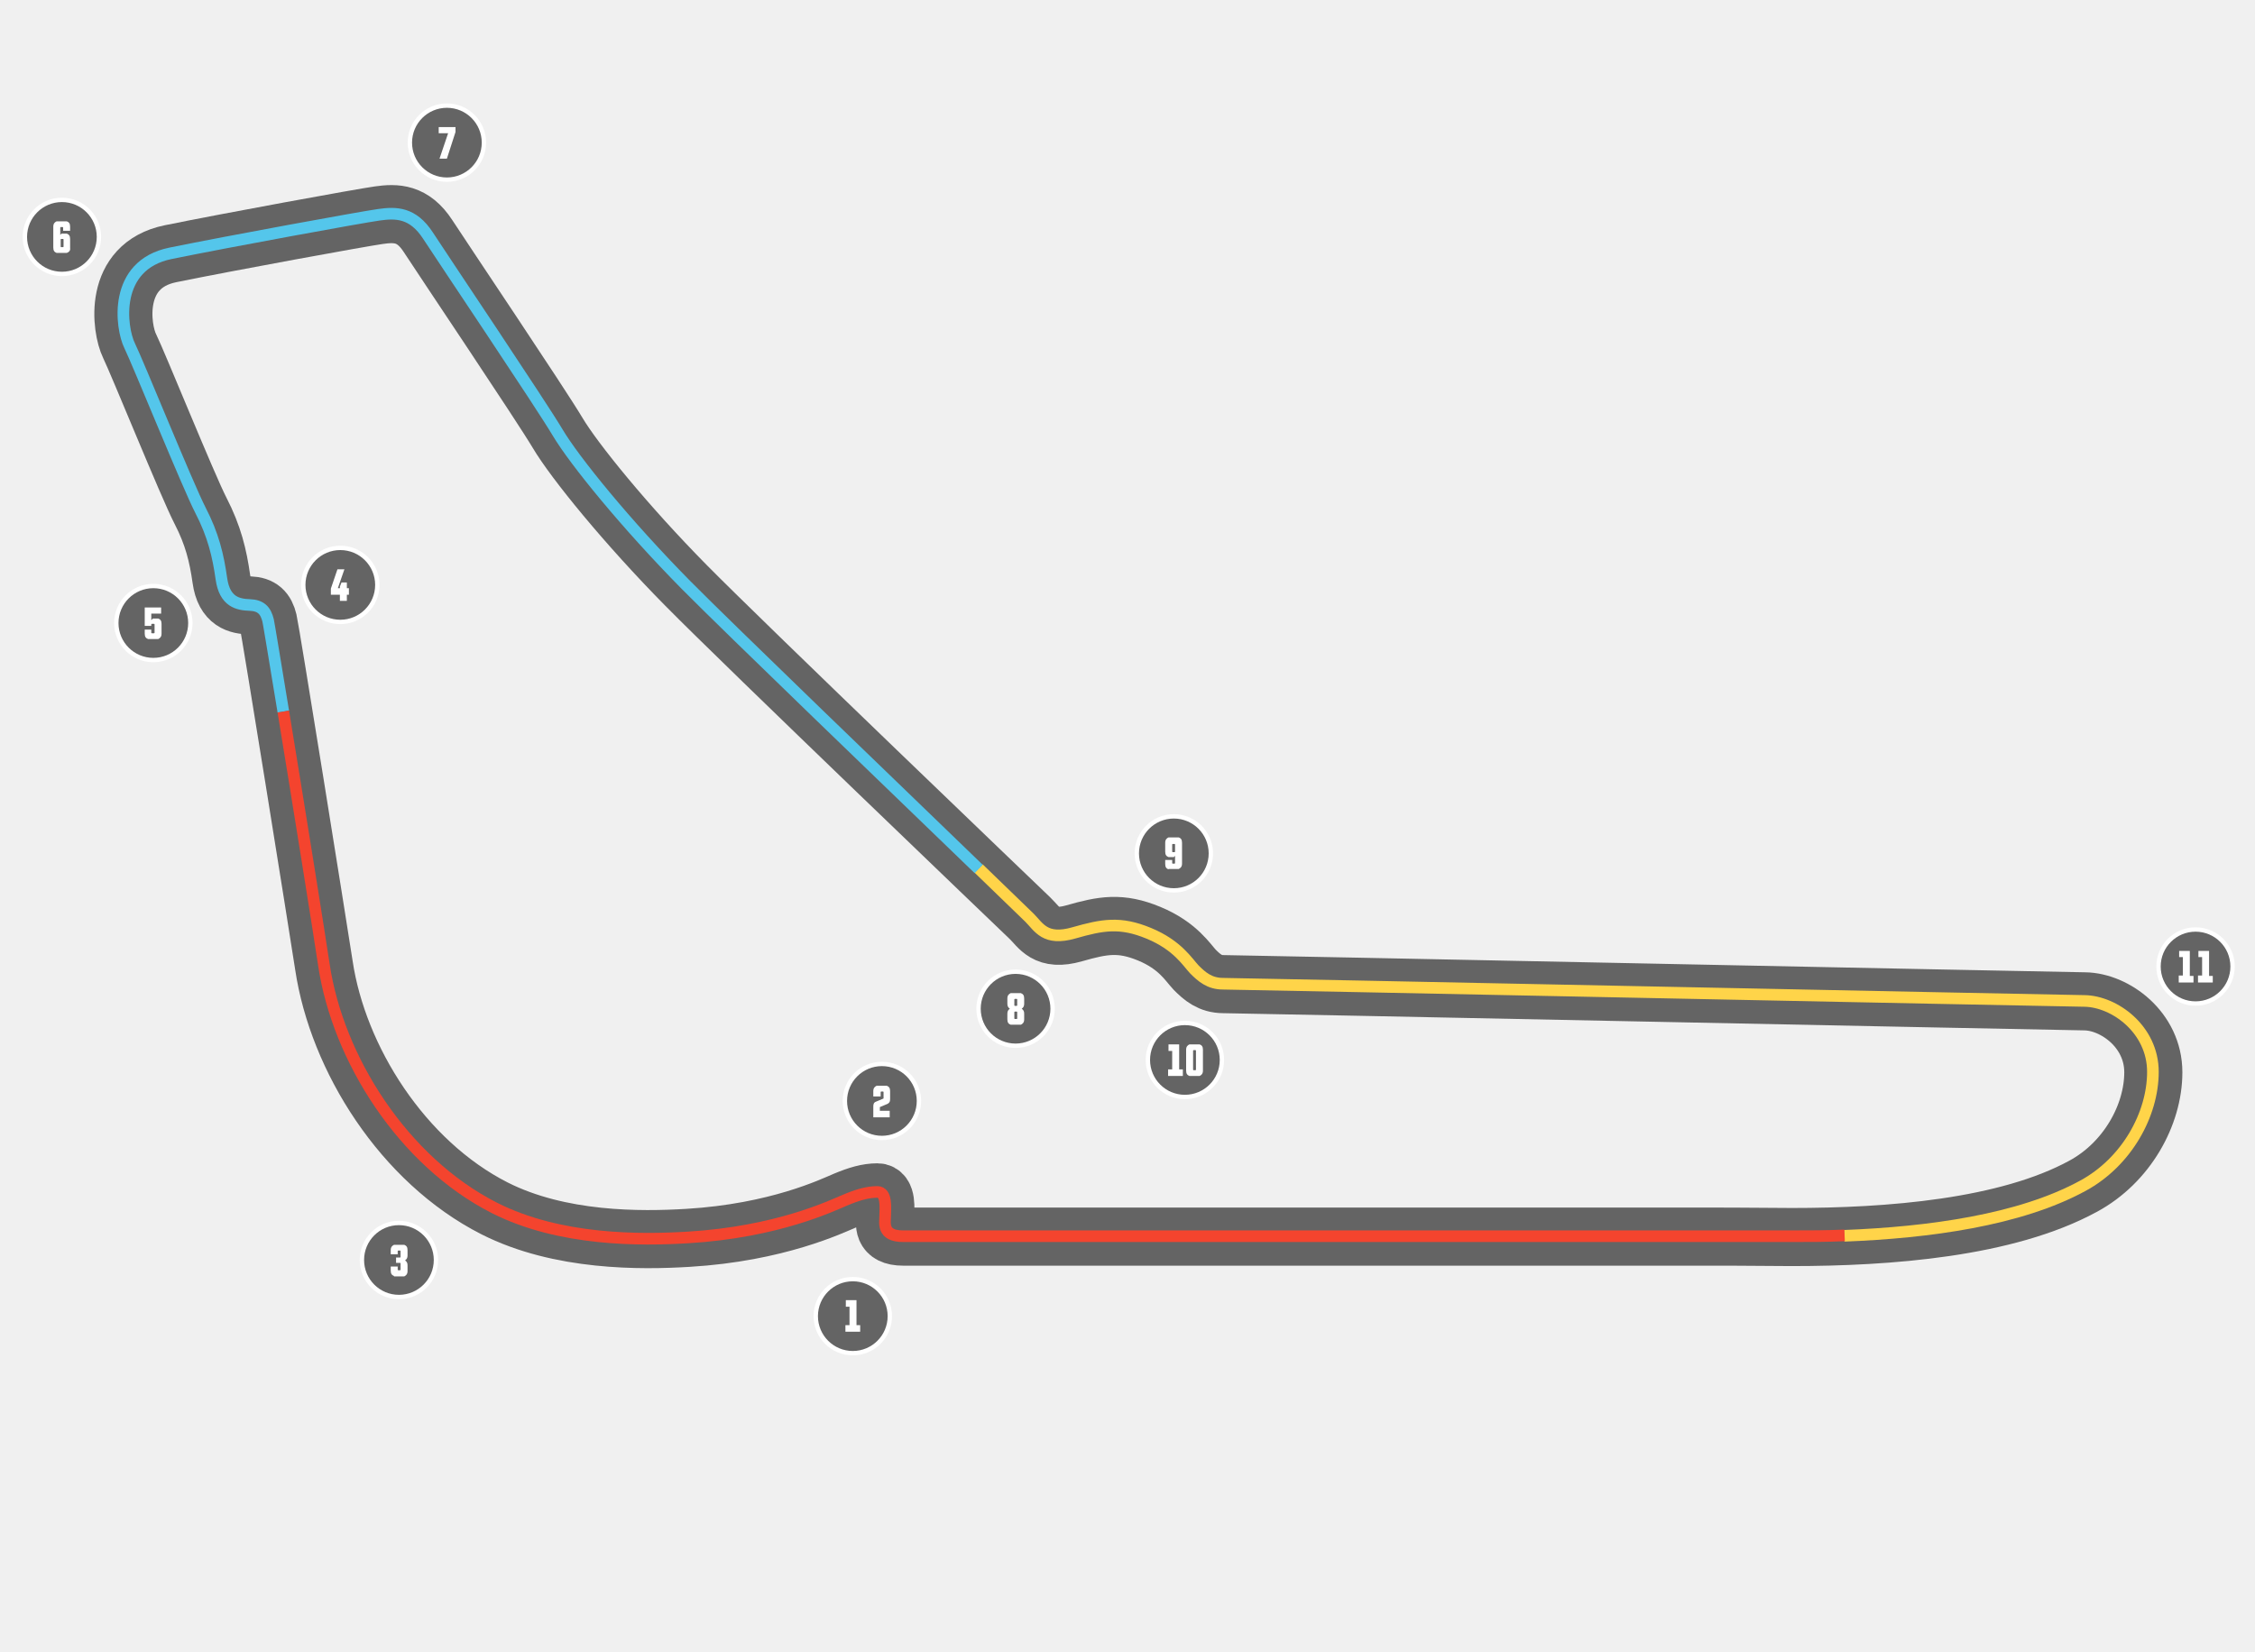
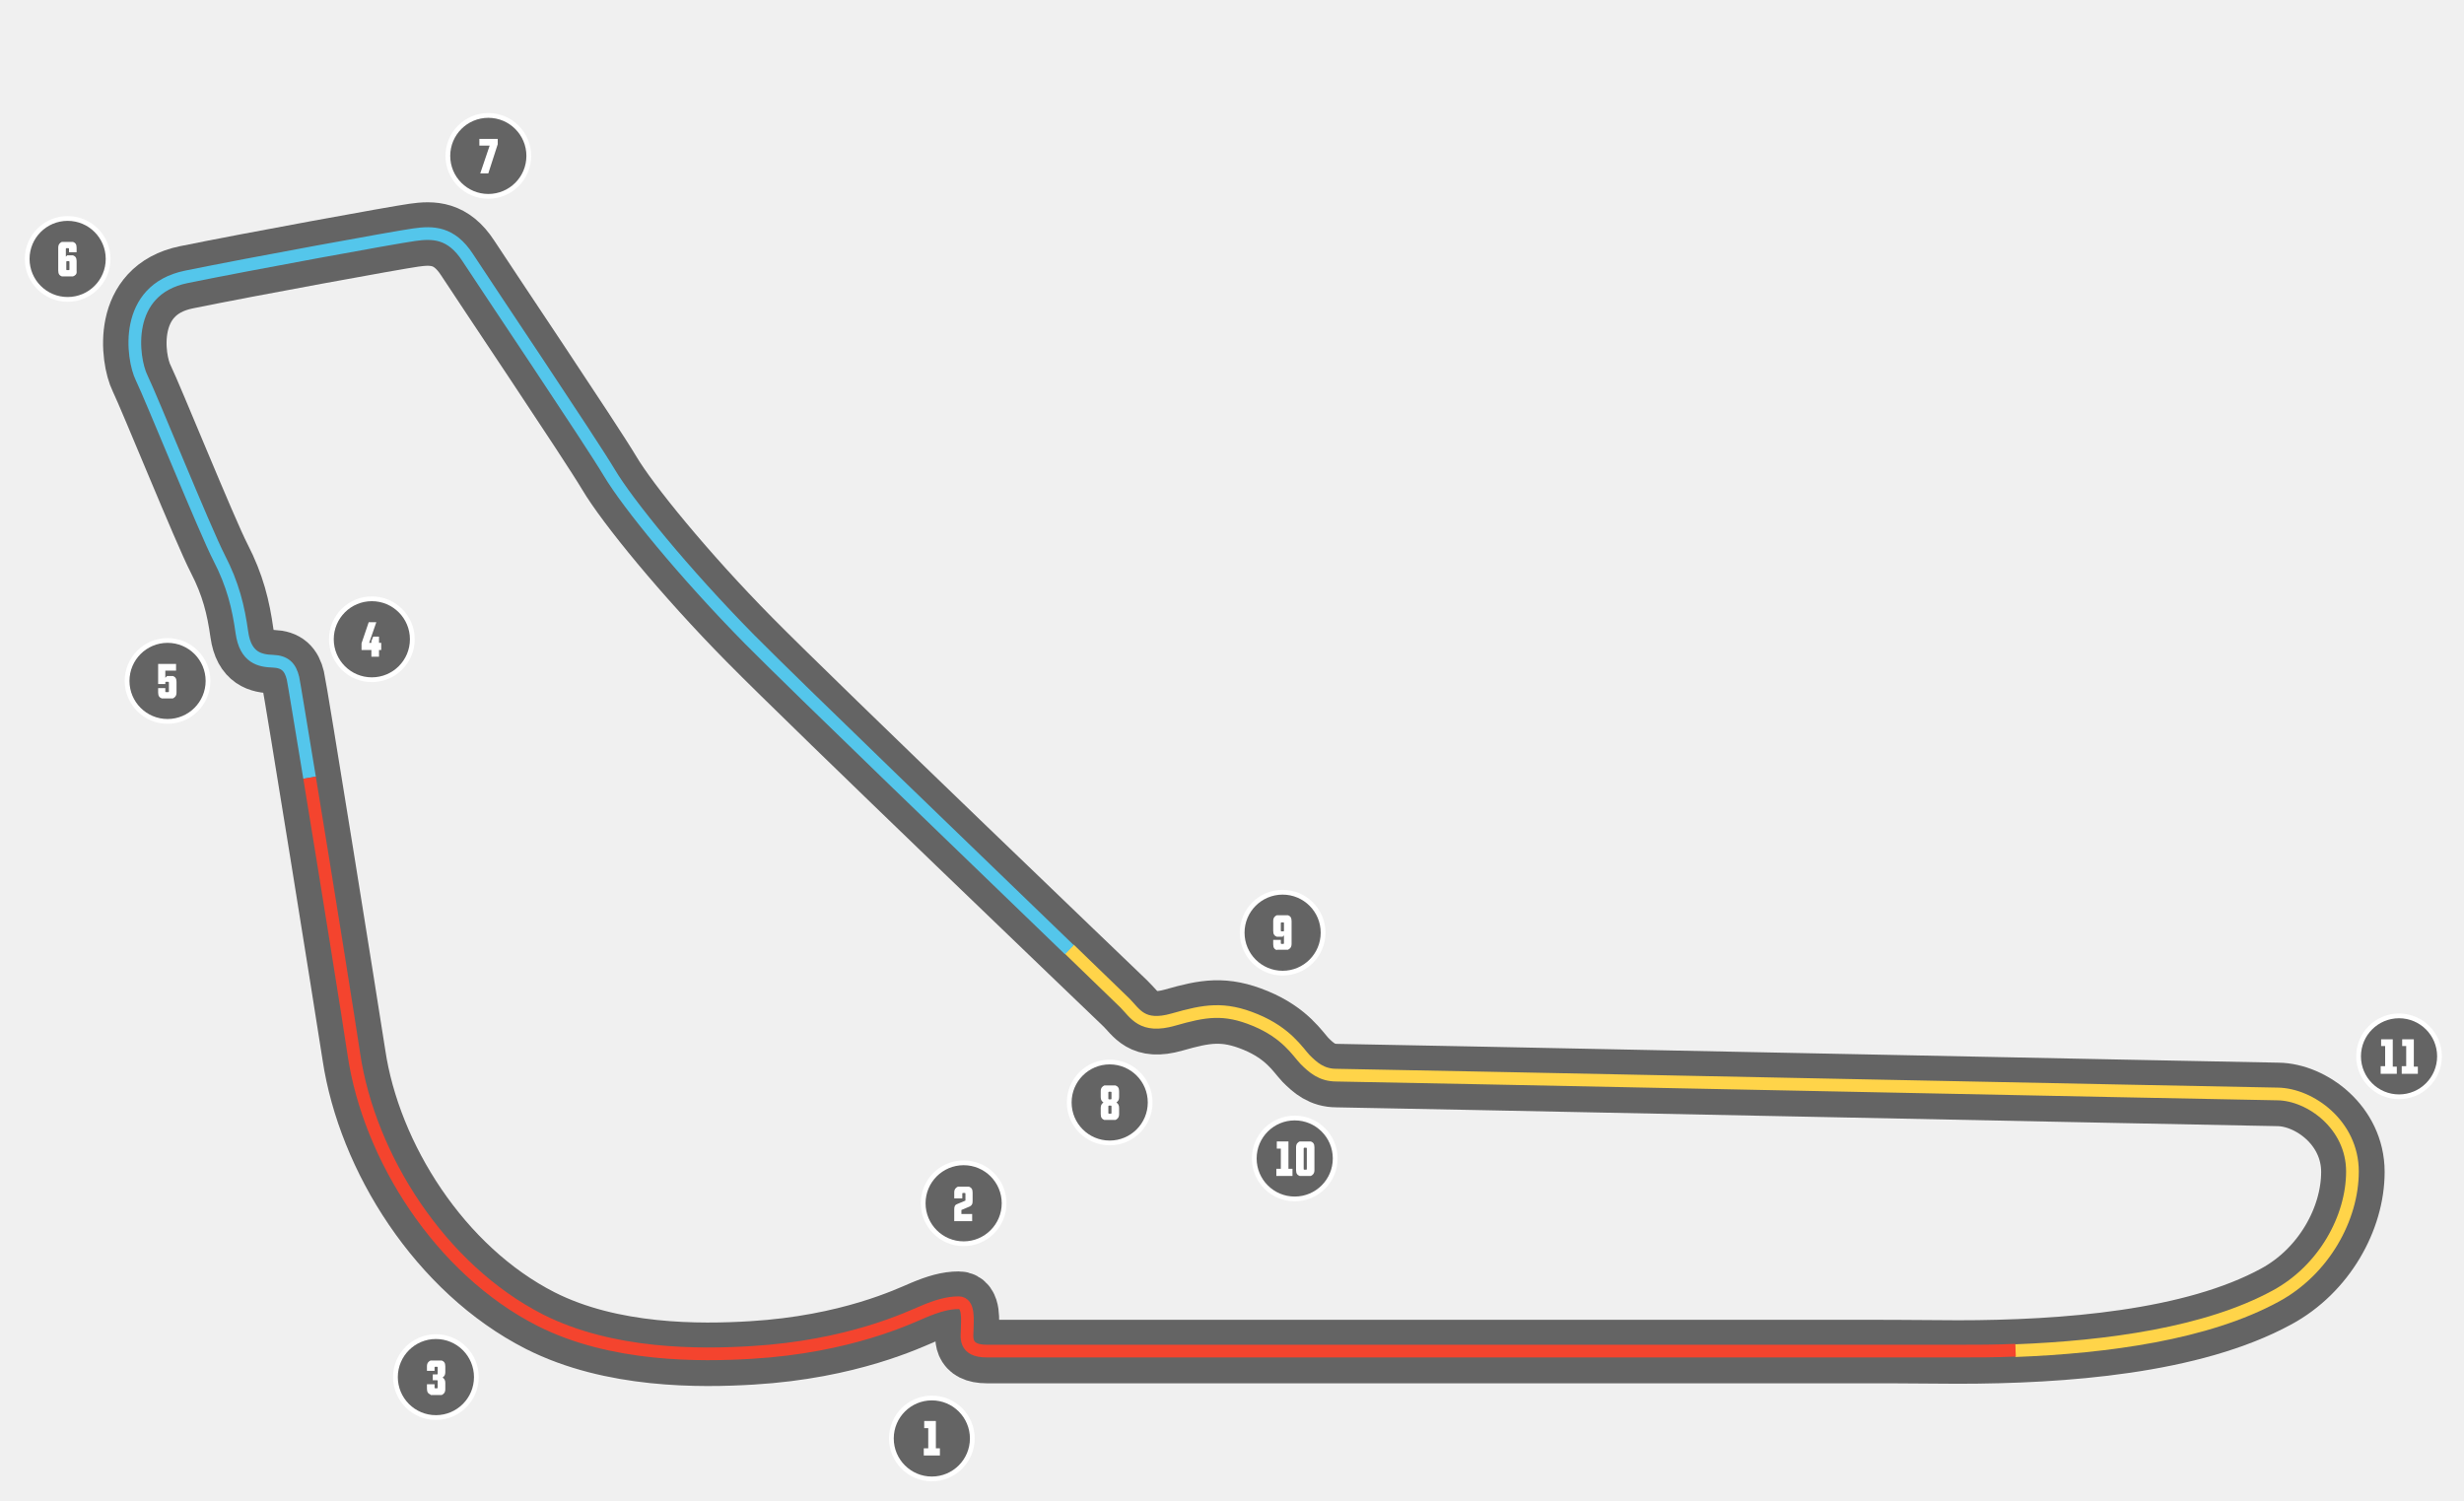
- <svg xmlns="http://www.w3.org/2000/svg" version="1.1" x="0px" y="0px" viewBox="0 0 550 403" style="enable-background:new 0 0 550 443.7;" xml:space="preserve">
+ <svg xmlns="http://www.w3.org/2000/svg" version="1.1" x="0px" y="0px" viewBox="0.0 0.0 550.0 334.9" style="enable-background:new 0 0 550 443.7;" xml:space="preserve">
  <style type="text/css">
	.st0{fill:none;stroke:#646464;stroke-width:14.173;stroke-miterlimit:10;}
	.st1{fill:none;stroke:#FFD449;stroke-width:2.835;stroke-miterlimit:10;}
	.st2{fill:none;stroke:#54C6EB;stroke-width:2.835;stroke-miterlimit:10;}
	.st3{fill:none;stroke:#F4442E;stroke-width:2.835;stroke-miterlimit:10;}
	.st4{fill:none;stroke:#FFFFFF;stroke-width:2.126;}
	.st5{fill:#646464;}
	.st6{fill:#FFFFFF;}
	.st7{fill:none;stroke:#646464;stroke-width:2.835;stroke-miterlimit:10;}
	.st8{fill:#09BC8A;}
	.st9{fill:none;stroke:#09BC8A;stroke-width:1.984;stroke-miterlimit:10;}
	.st10{fill:none;stroke:#09BC8A;stroke-width:2.21;stroke-miterlimit:10;}
	.st11{fill:#FF3380;}
	.st12{fill:none;stroke:#FF3380;stroke-width:1.984;stroke-miterlimit:10;}
	.st13{fill:none;stroke:#646464;stroke-width:0.709;stroke-miterlimit:10;}
	.st14{fill:none;stroke:#F4442E;stroke-width:5.669;stroke-miterlimit:10;}
	.st15{fill:none;stroke:#54C6EB;stroke-width:5.669;stroke-miterlimit:10;}
	.st16{fill:none;stroke:#FFD449;stroke-width:5.669;stroke-miterlimit:10;}
	.st17{fill:none;stroke:#09BC8A;stroke-width:2.835;stroke-miterlimit:10;}
	.st18{clip-path:url(#SVGID_00000068658298010093746840000007256555623060923548_);}
	.st19{fill:#F4442E;}
	.st20{fill:#54C6EB;}
	.st21{fill:#FFD449;}
</style>
  <g id="コース">
    <path class="st0" d="M419.3,301.7c-22,0-193.8,0-199,0c-5.3,0-4.4-3.3-4.4-5s0.5-5.8-1.9-5.8s-4.8,0.7-7.9,2   c-3.1,1.3-16.5,7.8-38.3,9.1c-11.5,0.7-31.2,0.9-47.2-7.2c-22.4-11.4-38.2-36.5-41.6-59.3c-1.6-10.4-13-81.5-13.6-84   c-0.6-2.5-1.8-3.7-4.5-3.8c-2.8-0.1-6.1-0.7-6.9-6.4s-2-10.7-5.1-16.7c-3.1-6-15.2-35.9-17.3-40.2s-4.2-19.6,10-22.5   c14.2-2.9,46.5-8.8,50.8-9.4c4.2-0.6,8.3-0.6,12,5.1s27.5,41.1,31.6,48c4.1,6.9,16.7,22.4,31.3,37.2c14.6,14.8,81.5,78.9,83.9,81.2   s3.8,5.7,10.8,3.7c7-2,11.3-2.8,18.3,0.1c7,2.9,9.4,7,11.1,8.8c1.8,1.8,3.7,3.5,7,3.5s202.8,4.1,210.1,4.2   c7.3,0.1,16.7,6.9,16.7,17.3c0,10.4-6.4,22-17.1,27.8c-18.7,10.2-47.4,12.4-71.1,12.4C424.7,301.7,419.3,301.7,419.3,301.7z" />
  </g>
  <g id="セクター">
    <path class="st1" d="M238.7,211.9c7,6.8,11.8,11.4,12.4,12c2.3,2.3,3.8,5.7,10.8,3.7c7-2,11.3-2.8,18.3,0.1c7,2.9,9.4,7,11.1,8.8   c1.8,1.8,3.7,3.5,7,3.5s202.8,4.1,210.1,4.2c7.3,0.1,16.7,6.9,16.7,17.3c0,10.4-6.4,22-17.1,27.8c-15.4,8.4-37.6,11.4-58.2,12.2" />
    <path class="st2" d="M69.1,173.6c-2-12.1-3.5-21.3-3.7-22.2c-0.6-2.5-1.8-3.7-4.5-3.8c-2.8-0.1-6.1-0.7-6.9-6.4s-2-10.7-5.1-16.7   c-3.1-6-15.2-35.9-17.3-40.2s-4.2-19.6,10-22.5c14.2-2.9,46.5-8.8,50.8-9.4c4.2-0.6,8.3-0.6,12,5.1s27.5,41.1,31.6,48   c4.1,6.9,16.7,22.4,31.3,37.2c10.9,11,50.8,49.4,71.4,69.3" />
    <path class="st3" d="M449.9,301.4c-4.4,0.2-8.7,0.2-12.9,0.2c-12.3,0-17.7,0-17.7,0c-22,0-193.8,0-199,0c-5.3,0-4.4-3.3-4.4-5   s0.5-5.8-1.9-5.8s-4.8,0.7-7.9,2c-3.1,1.3-16.5,7.8-38.3,9.1c-11.5,0.7-31.2,0.9-47.2-7.2c-22.4-11.4-38.2-36.5-41.6-59.3   c-1-6.8-6.2-39.3-9.9-61.8" />
  </g>
  <g id="コーナー番号">
    <g>
      <g>
        <circle class="st4" cx="208" cy="321.1" r="8.5" />
        <circle class="st5" cx="208" cy="321.1" r="8.5" />
      </g>
      <g>
        <path class="st6" d="M206.2,324.9v-1.6h1v-4.5h-0.9v-1.6h2.6v6.1h0.9v1.6H206.2z" />
      </g>
    </g>
    <g>
      <g>
        <circle class="st4" cx="215.1" cy="268.6" r="8.5" />
        <circle class="st5" cx="215.1" cy="268.6" r="8.5" />
      </g>
      <g>
        <path class="st6" d="M213,272.5V270c0-0.6,0.1-1,0.6-1.2l1.9-0.8v-1.6l-0.1-0.1h-0.5l-0.1,0.1v1.1H213v-1.3     c0-0.8,0.4-1.1,0.8-1.3h2.5c0.5,0.2,0.8,0.5,0.8,1.3v1.9c0,0.6-0.1,0.9-0.6,1.2l-1.9,0.8v0.9h2.4v1.6H213z" />
      </g>
    </g>
    <g>
      <g>
        <circle class="st4" cx="97.3" cy="307.4" r="8.5" />
        <circle class="st5" cx="97.3" cy="307.4" r="8.5" />
      </g>
      <g>
        <path class="st6" d="M96.1,311.3c-0.5-0.2-0.8-0.5-0.8-1.3v-1H97v0.8l0.1,0.1h0.5l0.1-0.1v-1.6l-0.1-0.1h-1v-1.3h1l0.1-0.1v-1.5     l-0.1-0.1h-0.5l-0.1,0.1v0.8h-1.7v-1c0-0.8,0.4-1.1,0.8-1.3h2.5c0.5,0.2,0.8,0.5,0.8,1.3v1.3c0,0.6-0.2,0.9-0.6,1.2     c0.4,0.3,0.6,0.6,0.6,1.2v1.4c0,0.8-0.4,1.1-0.8,1.3H96.1z" />
      </g>
    </g>
    <g>
      <g>
        <circle class="st4" cx="83" cy="142.7" r="8.5" />
        <circle class="st5" cx="83" cy="142.7" r="8.5" />
      </g>
      <g>
        <path class="st6" d="M84.6,145.1v1.5h-1.7v-1.5h-2.2v-1.5l1.6-4.7h1.7l-1.6,4.6h0.5v-0.4l0.4-1h1.3v1.4h0.5v1.6H84.6z" />
      </g>
    </g>
    <g>
      <g>
        <circle class="st4" cx="37.4" cy="152" r="8.5" />
        <circle class="st5" cx="37.4" cy="152" r="8.5" />
      </g>
      <g>
        <path class="st6" d="M36.1,155.9c-0.5-0.2-0.8-0.5-0.8-1.3v-1h1.6v0.8l0.1,0.1h0.6l0.1-0.1v-2.1l-0.1-0.1H37l-0.1,0.1v0.4h-1.6     v-4.5h4v1.5h-2.4v1.6l0.4-0.4h1.3c0.5,0.2,0.8,0.5,0.8,1.3v2.4c0,0.8-0.4,1.1-0.8,1.3H36.1z" />
      </g>
    </g>
    <g>
      <g>
        <circle class="st4" cx="15.1" cy="57.8" r="8.5" />
        <circle class="st5" cx="15.1" cy="57.8" r="8.5" />
      </g>
      <g>
        <path class="st6" d="M16.3,61.7h-2.5c-0.5-0.2-0.8-0.5-0.8-1.3v-5.1c0-0.8,0.4-1.1,0.8-1.3h2.5c0.5,0.2,0.8,0.5,0.8,1.3v1h-1.7     v-0.8l-0.1-0.1h-0.5l-0.1,0.1v1.8L15,57h1.3c0.5,0.2,0.8,0.5,0.8,1.3v2.2C17.2,61.2,16.8,61.5,16.3,61.7z M15.4,60.3l0.1-0.1     v-1.8l-0.1-0.1h-0.5l-0.1,0.1v1.8l0.1,0.1H15.4z" />
      </g>
    </g>
    <g>
      <g>
        <circle class="st4" cx="109" cy="34.8" r="8.5" />
        <circle class="st5" cx="109" cy="34.8" r="8.5" />
      </g>
      <g>
        <path class="st6" d="M107.2,38.7l2.1-6.2H107V31h4.1v1.2l-2.1,6.5H107.2z" />
      </g>
    </g>
    <g>
      <g>
        <circle class="st4" cx="247.7" cy="246.1" r="8.5" />
        <circle class="st5" cx="247.7" cy="246.1" r="8.5" />
      </g>
      <g>
        <path class="st6" d="M246.5,250c-0.5-0.2-0.8-0.5-0.8-1.3v-1.4c0-0.6,0.2-0.9,0.6-1.2c-0.4-0.3-0.6-0.6-0.6-1.2v-1.3     c0-0.8,0.4-1.1,0.8-1.3h2.5c0.5,0.2,0.8,0.5,0.8,1.3v1.3c0,0.6-0.2,0.9-0.6,1.2c0.4,0.3,0.6,0.6,0.6,1.2v1.4     c0,0.8-0.4,1.1-0.8,1.3H246.5z M247.4,245.3l0.1,0.1h0.5l0.1-0.1v-1.5l-0.1-0.1h-0.5l-0.1,0.1V245.3z M248.1,248.5v-1.6l-0.1-0.1     h-0.5l-0.1,0.1v1.6l0.1,0.1h0.5L248.1,248.5z" />
      </g>
    </g>
    <g>
      <g>
        <circle class="st4" cx="286.3" cy="208.2" r="8.5" />
        <circle class="st5" cx="286.3" cy="208.2" r="8.5" />
      </g>
      <g>
        <path class="st6" d="M285,212.1c-0.5-0.2-0.8-0.5-0.8-1.3v-1h1.7v0.8l0.1,0.1h0.5l0.1-0.1v-1.8l-0.3,0.3H285     c-0.5-0.2-0.8-0.5-0.8-1.3v-2.2c0-0.8,0.4-1.1,0.8-1.3h2.5c0.5,0.2,0.8,0.5,0.8,1.3v5.1c0,0.8-0.4,1.1-0.8,1.3H285z M286.6,207.8     V206l-0.1-0.1H286l-0.1,0.1v1.8l0.1,0.1h0.5L286.6,207.8z" />
      </g>
    </g>
    <g>
      <g>
        <circle class="st4" cx="289" cy="258.6" r="8.5" />
        <circle class="st5" cx="289" cy="258.6" r="8.5" />
      </g>
      <g>
        <path class="st6" d="M284.9,262.5v-1.6h1v-4.5h-0.9v-1.6h2.6v6.1h0.9v1.6H284.9z" />
        <path class="st6" d="M292.6,262.5h-2.5c-0.5-0.2-0.8-0.5-0.8-1.3v-5.1c0-0.8,0.4-1.1,0.8-1.3h2.5c0.5,0.2,0.8,0.5,0.8,1.3v5.1     C293.4,262,293,262.3,292.6,262.5z M291.7,256.3l-0.1-0.1h-0.5l-0.1,0.1v4.7l0.1,0.1h0.5l0.1-0.1V256.3z" />
      </g>
    </g>
    <g>
      <g>
        <circle class="st4" cx="535.5" cy="235.8" r="8.5" />
        <circle class="st5" cx="535.5" cy="235.8" r="8.5" />
      </g>
      <g>
        <path class="st6" d="M531.4,239.6V238h1v-4.5h-0.9V232h2.6v6.1h0.9v1.6H531.4z" />
        <path class="st6" d="M536.1,239.6V238h1v-4.5h-0.9V232h2.6v6.1h0.9v1.6H536.1z" />
      </g>
    </g>
  </g>
</svg>
